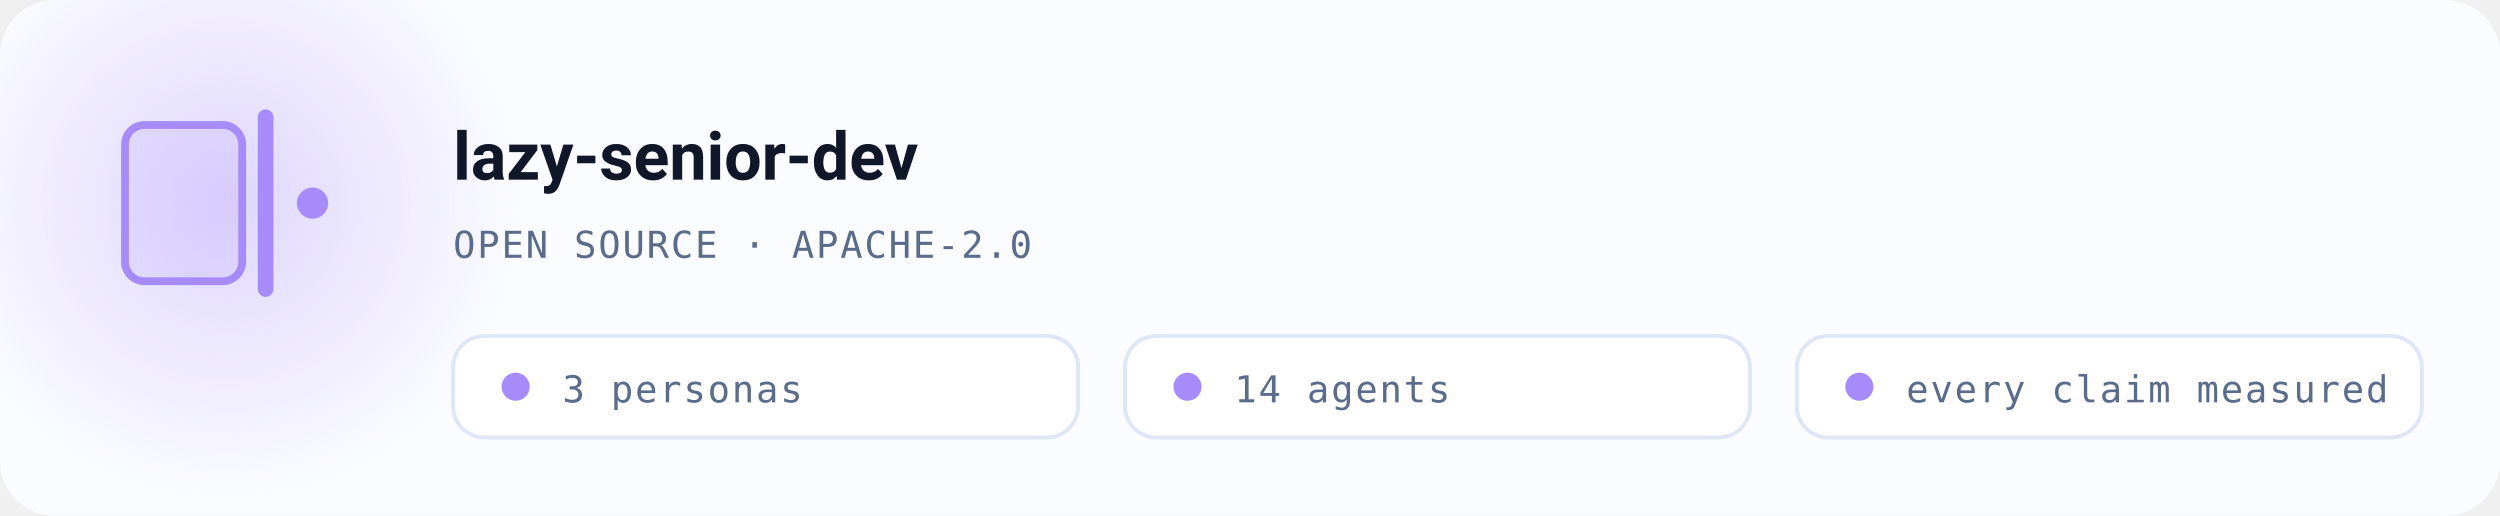
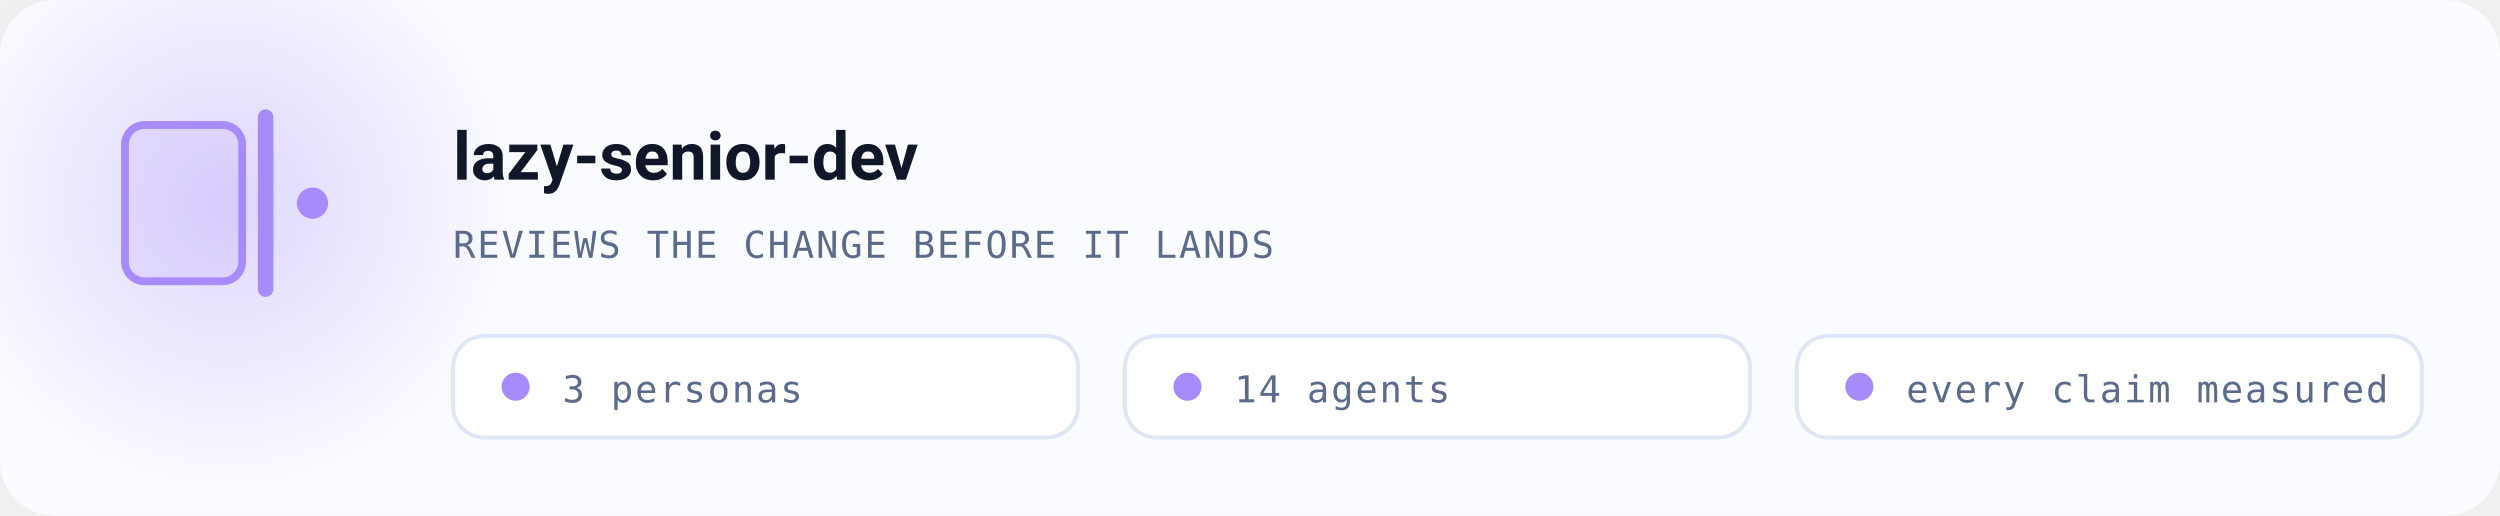
<svg xmlns="http://www.w3.org/2000/svg" viewBox="0 0 640 132" role="img" aria-label="lazy-senior-dev">
  <style>
    .mono{font-family:ui-monospace,SFMono-Regular,Menlo,Consolas,monospace}
    .sans{font-family:system-ui,-apple-system,Segoe UI,Roboto,sans-serif}
    .xs{font-size:9.5px;letter-spacing:.05em}
    @keyframes bob{0%,100%{transform:translateY(0)}50%{transform:translateY(-3px)}}
    @keyframes ping{0%,100%{opacity:.3;r:3.4}50%{opacity:1;r:5.2}}
    @keyframes ring{0%{opacity:.6;transform:scale(.76)}70%,100%{opacity:0;transform:scale(1.22)}}
    @keyframes shut{0%,42%{transform:translateY(-6px)}54%,100%{transform:translateY(0)}}
    @keyframes arc{from{stroke-dashoffset:150.8}to{stroke-dashoffset:0}}
    @keyframes spin{to{transform:rotate(360deg)}}
    @keyframes caret{0%,45%{opacity:1}55%,100%{opacity:0}}
    @keyframes draw{from{opacity:0;transform:translateX(-5px)}to{opacity:.8;transform:translateX(0)}}
    @keyframes fade{0%,100%{opacity:.45}50%{opacity:1}}
    @keyframes glow{0%,100%{opacity:.16}50%{opacity:.34}}
    .bob{animation:bob 3.6s ease-in-out infinite}
    .ping{animation:ping 2s ease-in-out infinite}
    .ring{animation:ring 2.8s ease-out infinite;transform-origin:0 0}
    .shackle{animation:shut 4.2s ease-in-out infinite}
    .arc{animation:arc 2.6s cubic-bezier(.22,.9,.3,1) both}
    .sp{animation:spin 12s linear infinite;transform-origin:0 0}
    .caret{animation:caret 1.1s step-end infinite}
    .ln{animation:draw .7s ease-out both}
    .l1{animation-delay:.12s}.l2{animation-delay:.24s}.l3{animation-delay:.36s}
    .chip{animation:fade 4.2s ease-in-out infinite}.c1{animation-delay:1.4s}.c2{animation-delay:2.8s}
    .glow{animation:glow 4.4s ease-in-out infinite}
    @media (prefers-reduced-motion:reduce){*{animation:none!important}.arc{stroke-dashoffset:0}.ln{opacity:.8}}
  </style>
  <defs>
    <radialGradient id="s-lazy-senior-dev-light">
      <stop offset="0%" stop-color="#a78bfa" stop-opacity=".34" />
      <stop offset="100%" stop-color="#a78bfa" stop-opacity="0" />
    </radialGradient>
  </defs>
  <rect width="640" height="132" rx="14" fill="#fbfcff" />
  <circle class="glow" cx="58" cy="52" r="76" fill="url(#s-lazy-senior-dev-light)" />
  <g transform="translate(58 52)">
    <g class="bob">
      <rect x="-26" y="-20" width="30" height="40" rx="5" fill="#a78bfa" fill-opacity=".14" stroke="#a78bfa" stroke-width="2" />
      <path class="bar-l" d="M10 -22 v44" stroke="#a78bfa" stroke-width="4" stroke-linecap="round" />
      <circle class="ping" cx="22" cy="0" r="4" fill="#a78bfa" />
    </g>
  </g>
  <text x="116" y="46" class="sans" font-size="17" font-weight="700" fill="#0f1729">lazy-senior-dev</text>
-   <text x="116" y="66" class="mono xs" fill="#5a6b8c">OPEN SOURCE · APACHE-2.0</text>
+   <text x="116" y="66" class="mono xs" fill="#5a6b8c">REVIEWS THE CHANGE BEFORE IT LANDS</text>
  <g class="chip c0">
    <rect x="116" y="86" width="160" height="26" rx="8" fill="#ffffff" stroke="#dfe6f5" />
    <circle cx="132" cy="99" r="3.6" fill="#a78bfa" />
    <text x="144" y="103" class="mono xs" fill="#5a6b8c">3 personas</text>
  </g>
  <g class="chip c1">
    <rect x="288" y="86" width="160" height="26" rx="8" fill="#ffffff" stroke="#dfe6f5" />
    <circle cx="304" cy="99" r="3.6" fill="#a78bfa" />
    <text x="316" y="103" class="mono xs" fill="#5a6b8c">14 agents</text>
  </g>
  <g class="chip c2">
    <rect x="460" y="86" width="160" height="26" rx="8" fill="#ffffff" stroke="#dfe6f5" />
    <circle cx="476" cy="99" r="3.6" fill="#a78bfa" />
    <text x="488" y="103" class="mono xs" fill="#5a6b8c">every claim measured</text>
  </g>
</svg>
